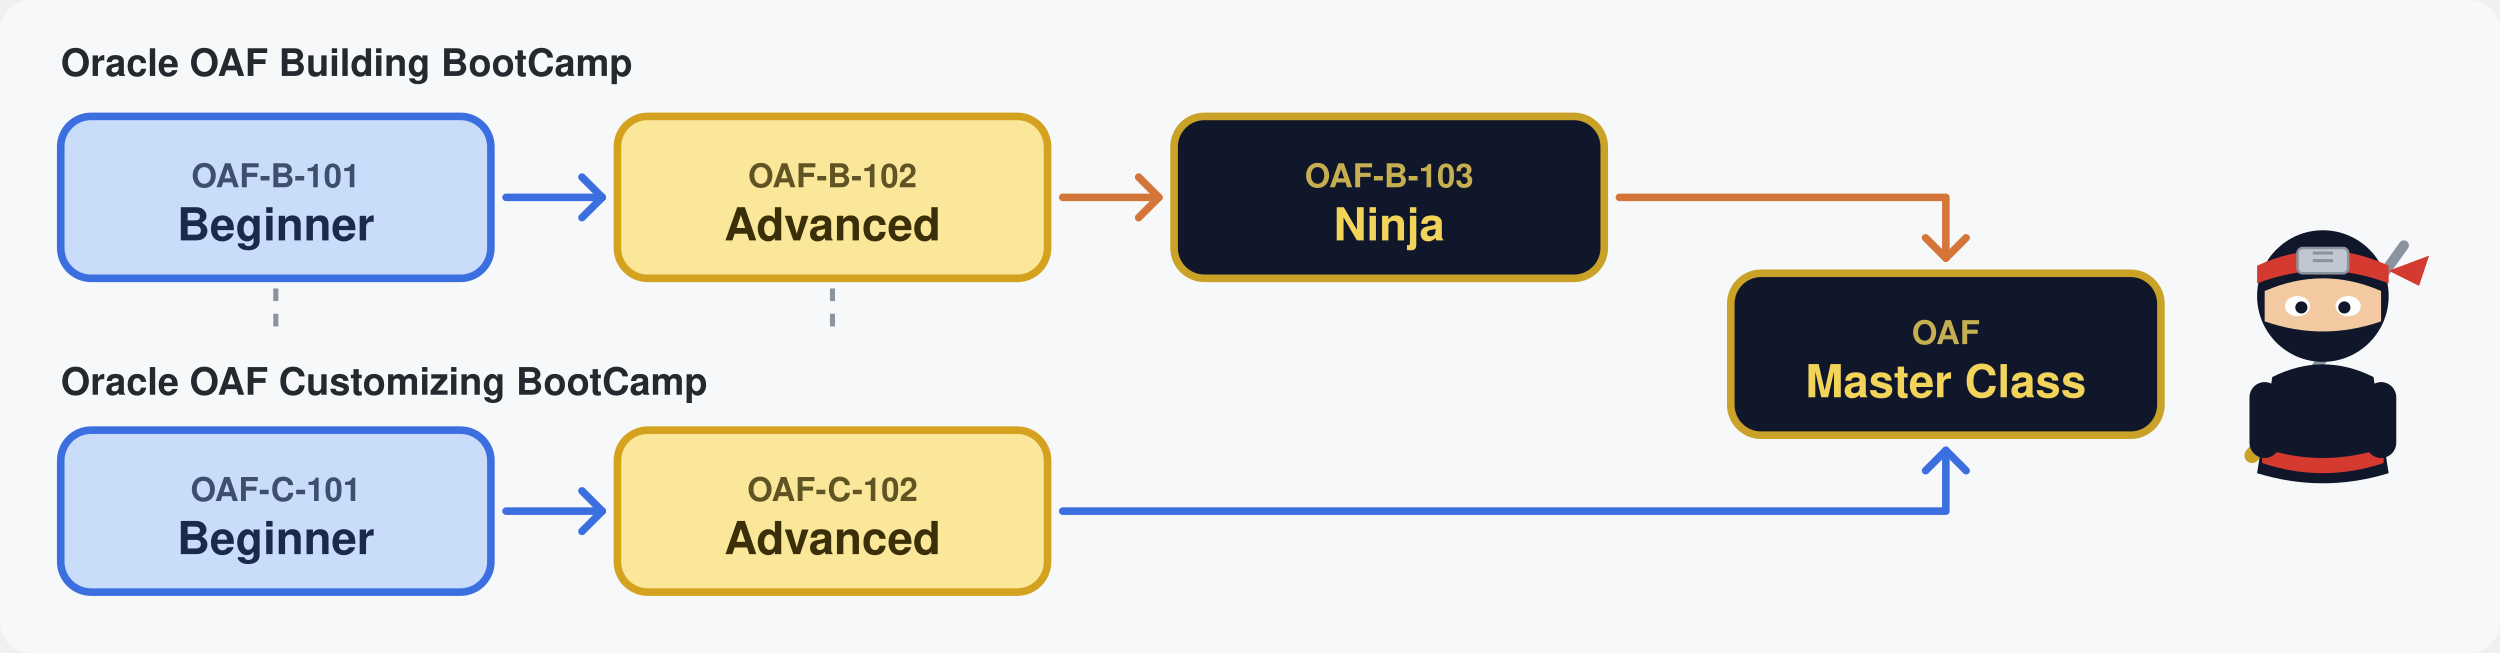
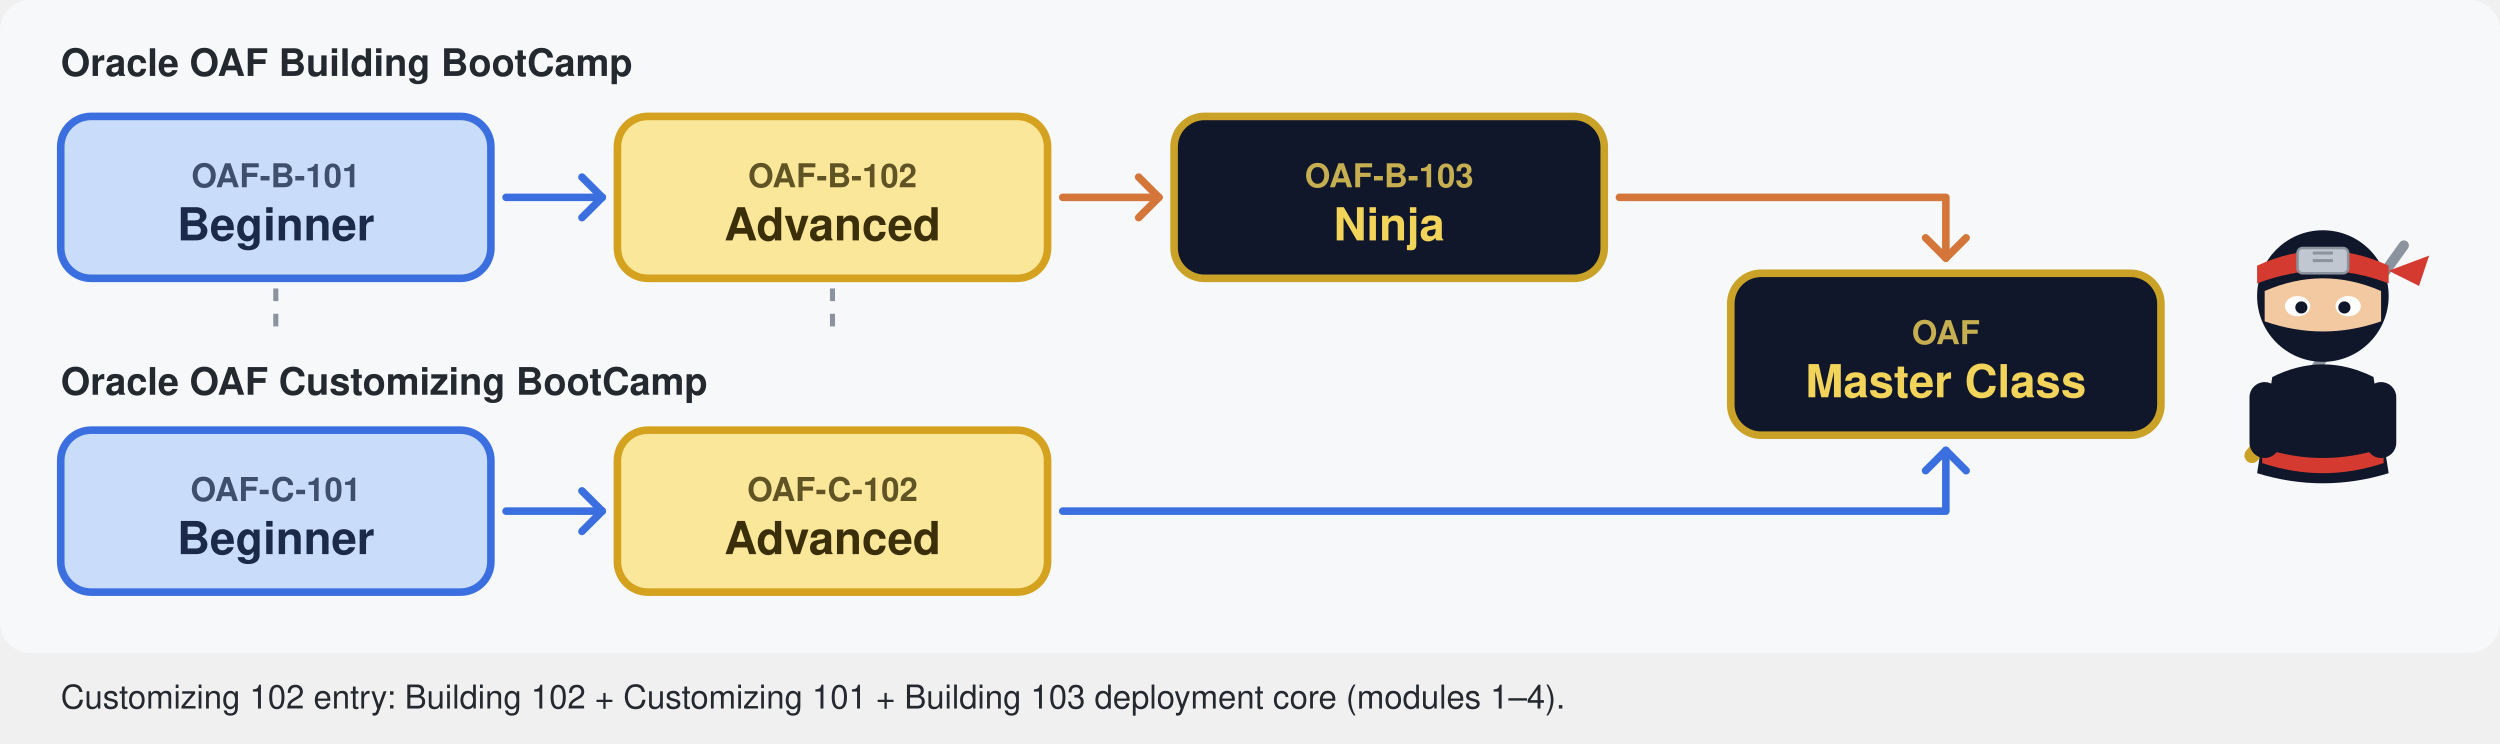
- <svg xmlns="http://www.w3.org/2000/svg" width="988" height="258" viewBox="0 0 988 258" role="img" aria-label="Oracle OAF Master Class: the Building path OAF-B-101 Beginner, OAF-B-102 Advanced, OAF-B-103 Ninja and the Customizing path OAF-C-101 Beginner, OAF-C-102 Advanced combine into the Master Class, shown with a ninja character. Customizing 101 follows Building 101 and Customizing 102 follows Building 102." font-family="-apple-system,'Segoe UI',Helvetica,Arial,sans-serif">
+ <svg xmlns="http://www.w3.org/2000/svg" width="988" height="294" viewBox="0 0 988 294" role="img" aria-label="Oracle OAF Master Class: the Building path OAF-B-101 Beginner, OAF-B-102 Advanced, OAF-B-103 Ninja and the Customizing path OAF-C-101 Beginner, OAF-C-102 Advanced combine into the Master Class, shown with a ninja character. Customizing 101 follows Building 101 and Customizing 102 requires Building 102, Customizing 101 and Building 103 modules 1–4." font-family="-apple-system,'Segoe UI',Helvetica,Arial,sans-serif">
  <rect x="0" y="0" width="988" height="258" rx="12" fill="#F6F8FA" />
  <text x="24" y="30" font-size="15" font-weight="700" fill="#24292f">Oracle OAF Building BootCamp</text>
  <text x="24" y="156" font-size="15" font-weight="700" fill="#24292f">Oracle OAF Customizing BootCamp</text>
  <rect x="24" y="46" width="170" height="64" rx="12" fill="#C9DDFB" stroke="#3B6FE0" stroke-width="3" />
  <text x="109.0" y="74" text-anchor="middle" font-size="13" font-weight="600" fill="#1b2a4a" opacity="0.8">OAF-B-101</text>
  <text x="109.0" y="95" text-anchor="middle" font-size="18" font-weight="700" fill="#1b2a4a">Beginner</text>
  <rect x="244" y="46" width="170" height="64" rx="12" fill="#FBE79A" stroke="#D4A21F" stroke-width="3" />
  <text x="329.0" y="74" text-anchor="middle" font-size="13" font-weight="600" fill="#3a2f08" opacity="0.8">OAF-B-102</text>
  <text x="329.0" y="95" text-anchor="middle" font-size="18" font-weight="700" fill="#3a2f08">Advanced</text>
  <rect x="464" y="46" width="170" height="64" rx="12" fill="#11172A" stroke="#C9A227" stroke-width="3" />
  <text x="549.0" y="74" text-anchor="middle" font-size="13" font-weight="600" fill="#F3D45A" opacity="0.8">OAF-B-103</text>
  <text x="549.0" y="95" text-anchor="middle" font-size="18" font-weight="700" fill="#F3D45A">Ninja</text>
  <rect x="24" y="170" width="170" height="64" rx="12" fill="#C9DDFB" stroke="#3B6FE0" stroke-width="3" />
  <text x="109.0" y="198" text-anchor="middle" font-size="13" font-weight="600" fill="#1b2a4a" opacity="0.8">OAF-C-101</text>
  <text x="109.0" y="219" text-anchor="middle" font-size="18" font-weight="700" fill="#1b2a4a">Beginner</text>
  <rect x="244" y="170" width="170" height="64" rx="12" fill="#FBE79A" stroke="#D4A21F" stroke-width="3" />
  <text x="329.0" y="198" text-anchor="middle" font-size="13" font-weight="600" fill="#3a2f08" opacity="0.8">OAF-C-102</text>
  <text x="329.0" y="219" text-anchor="middle" font-size="18" font-weight="700" fill="#3a2f08">Advanced</text>
  <path d="M200 78.0H238" stroke="#3B6FE0" stroke-width="3" stroke-linecap="round" />
  <path d="M230 70.0L238 78.0L230 86.0" fill="none" stroke="#3B6FE0" stroke-width="3" stroke-linecap="round" stroke-linejoin="round" />
  <path d="M420 78.0H458" stroke="#D4763A" stroke-width="3" stroke-linecap="round" />
  <path d="M450 70.0L458 78.0L450 86.0" fill="none" stroke="#D4763A" stroke-width="3" stroke-linecap="round" stroke-linejoin="round" />
  <path d="M200 202.0H238" stroke="#3B6FE0" stroke-width="3" stroke-linecap="round" />
  <path d="M230 194.0L238 202.0L230 210.0" fill="none" stroke="#3B6FE0" stroke-width="3" stroke-linecap="round" stroke-linejoin="round" />
  <path d="M109.0 114V130" stroke="#8B949E" stroke-width="2" stroke-dasharray="5 5" />
  <path d="M329.0 114V130" stroke="#8B949E" stroke-width="2" stroke-dasharray="5 5" />
  <rect x="684" y="108.0" width="170" height="64" rx="12" fill="#11172A" stroke="#C9A227" stroke-width="3" />
  <text x="769.0" y="136.0" text-anchor="middle" font-size="13" font-weight="600" fill="#F3D45A" opacity="0.8">OAF</text>
  <text x="769.0" y="157.0" text-anchor="middle" font-size="18" font-weight="700" fill="#F3D45A">Master Class</text>
  <path d="M640 78.0H769.0V102.0" fill="none" stroke="#D4763A" stroke-width="3" stroke-linecap="round" stroke-linejoin="round" />
  <path d="M761.0 94.0L769.0 102.0L777.0 94.0" fill="none" stroke="#D4763A" stroke-width="3" stroke-linecap="round" stroke-linejoin="round" />
  <path d="M420 202.0H769.0V178.0" fill="none" stroke="#3B6FE0" stroke-width="3" stroke-linecap="round" stroke-linejoin="round" />
  <path d="M761.0 186.0L769.0 178.0L777.0 186.0" fill="none" stroke="#3B6FE0" stroke-width="3" stroke-linecap="round" stroke-linejoin="round" />
  <g transform="translate(868 79)">
    <g>
      <path d="M82 18 L26 96" stroke="#8B949E" stroke-width="4" stroke-linecap="round" />
      <path d="M26 96 L22 101" stroke="#C9A227" stroke-width="6" stroke-linecap="round" />
      <path d="M30 70 Q50 60 70 70 L76 108 Q50 116 24 108 Z" fill="#11172A" />
      <path d="M26 98 Q50 106 74 98 L74 104 Q50 112 26 104 Z" fill="#D43A2F" />
      <rect x="21" y="72" width="12" height="30" rx="6" fill="#11172A" />
      <rect x="67" y="72" width="12" height="30" rx="6" fill="#11172A" />
      <circle cx="50" cy="38" r="26" fill="#11172A" />
      <path d="M27 36 Q50 26 73 36 L73 48 Q50 56 27 48 Z" fill="#F2C9A0" />
      <ellipse cx="40" cy="42" rx="5" ry="4" fill="#fff" />
      <ellipse cx="60" cy="42" rx="5" ry="4" fill="#fff" />
      <circle cx="41.5" cy="42.5" r="2.4" fill="#11172A" />
      <circle cx="58.5" cy="42.5" r="2.4" fill="#11172A" />
      <path d="M24 26 Q50 14 76 26 L76 33 Q50 23 24 33 Z" fill="#D43A2F" />
      <rect x="40" y="19" width="20" height="10" rx="2" fill="#C0C7D0" stroke="#8B949E" stroke-width="1" />
      <path d="M46 21 L54 21 M46 24 L54 24" stroke="#8B949E" stroke-width="1.2" />
      <path d="M76 28 L92 22 L88 34 Z" fill="#D43A2F" />
    </g>
  </g>
+   <text x="24" y="280" font-size="13" fill="#24292f">Customizing 102 entry: Building 102 + Customizing 101 + Building 103 deployment core (modules 1–4).</text>
</svg>
